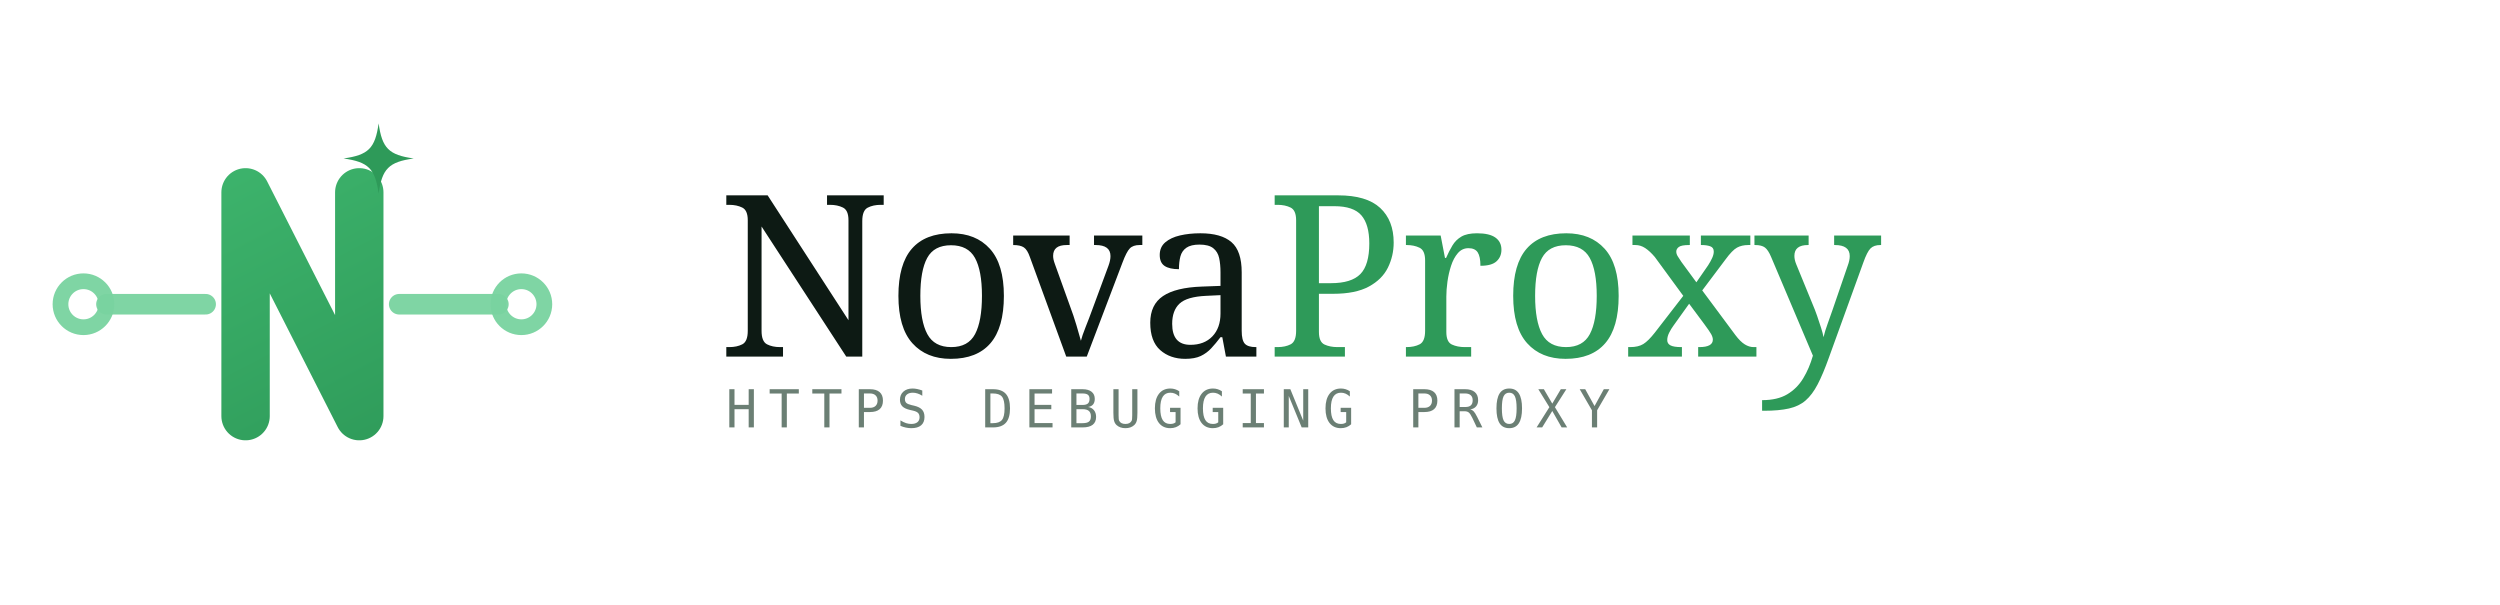
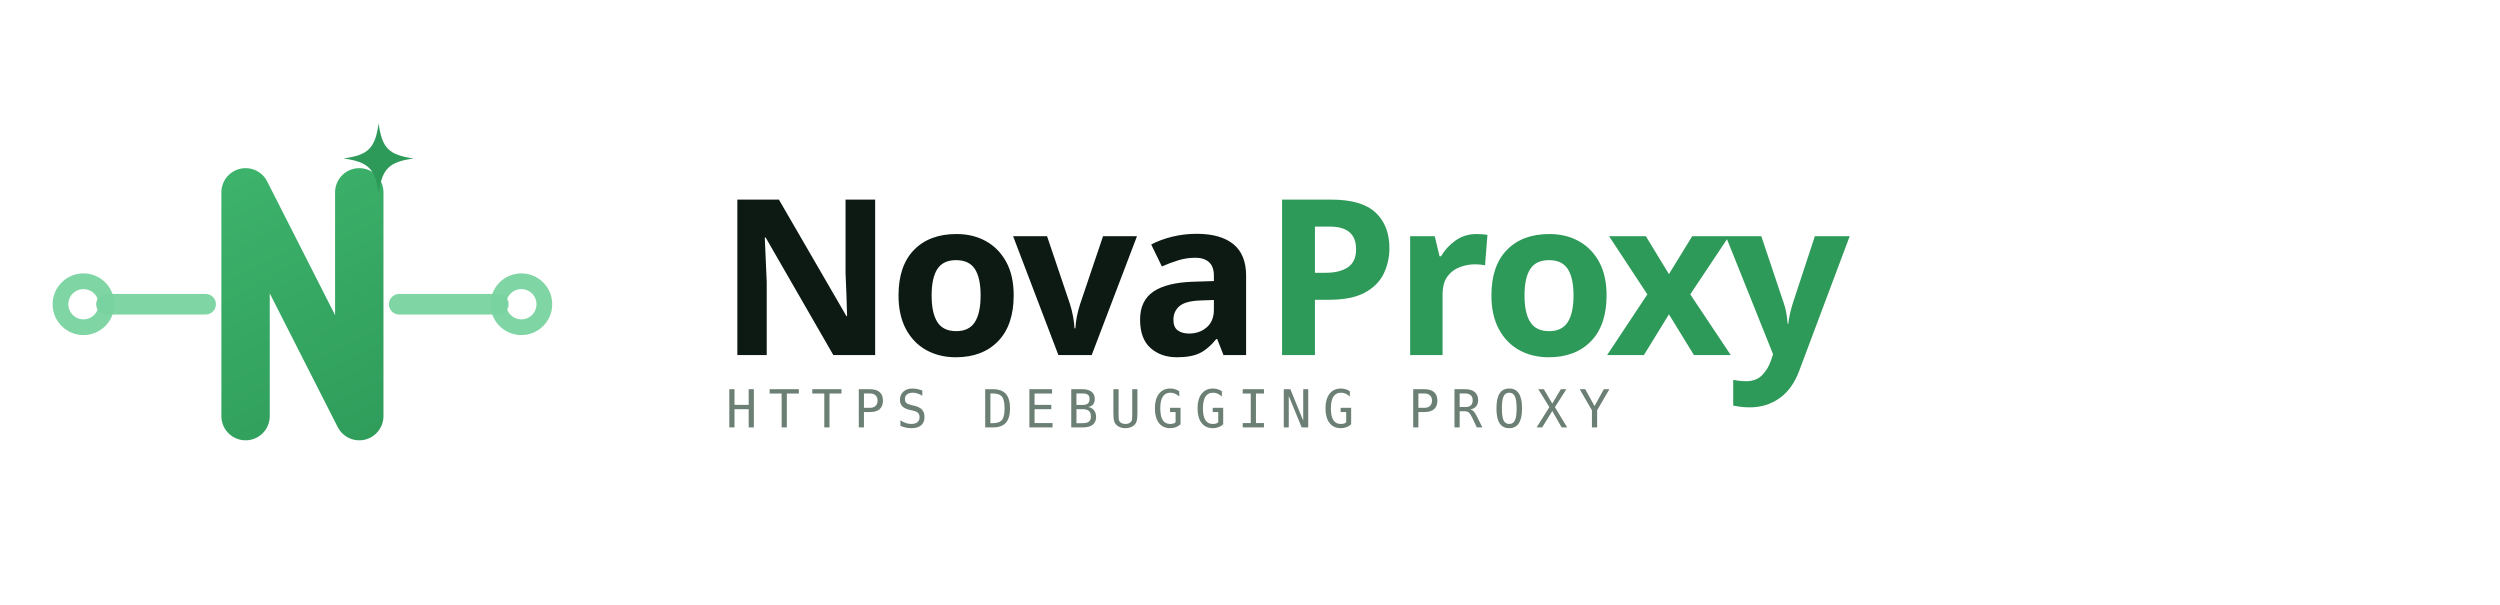
<svg xmlns="http://www.w3.org/2000/svg" viewBox="0 0 1240 300" width="1240" height="300">
  <defs>
    <linearGradient id="bg" x1="0" y1="0" x2="1" y2="1">
      <stop offset="0" stop-color="#FFFFFF" />
      <stop offset="1" stop-color="#F4FBF7" />
    </linearGradient>
    <radialGradient id="bloom" cx=".24" cy=".14" r=".85">
      <stop offset="0" stop-color="#9BE3B4" stop-opacity=".34" />
      <stop offset="1" stop-color="#9BE3B4" stop-opacity="0" />
    </radialGradient>
    <linearGradient id="gloss" x1="0" y1="0" x2="0" y2="1">
      <stop offset="0" stop-color="#FFFFFF" stop-opacity="0" />
      <stop offset=".5" stop-color="#FFFFFF" stop-opacity="0" />
    </linearGradient>
    <linearGradient id="ring" x1="0" y1="0" x2="1" y2="1">
      <stop offset="0" stop-color="#CDEBDB" />
      <stop offset=".5" stop-color="#8FDCAC" />
      <stop offset="1" stop-color="#CDEBDB" />
    </linearGradient>
    <linearGradient id="ng" gradientUnits="userSpaceOnUse" x1="372.0" y1="248.0" x2="652.0" y2="788.0">
      <stop offset="0" stop-color="#3EB56D" />
      <stop offset="1" stop-color="#2E9A59" />
    </linearGradient>
    <filter id="tsh" x="-25%" y="-25%" width="150%" height="160%">
      <feGaussianBlur stdDeviation="16" />
    </filter>
  </defs>
  <g transform="translate(-3.6 -3.6) scale(0.3)">
    <path d="M418.0 700.0L418.0 330.0L606.0 700.0L606.0 330.0" fill="none" stroke="url(#ng)" stroke-width="80.0" stroke-linecap="round" stroke-linejoin="round" />
    <path d="M188.0 515.0L352.0 515.0" fill="none" stroke="#79D3A0" stroke-width="34.0" stroke-linecap="round" stroke-linejoin="round" opacity=".95" />
    <path d="M672.0 515.0L836.0 515.0" fill="none" stroke="#79D3A0" stroke-width="34.0" stroke-linecap="round" stroke-linejoin="round" opacity=".95" />
    <circle cx="150.0" cy="515.0" r="38.0" fill="none" stroke="#79D3A0" stroke-width="26.0" opacity=".95" />
    <circle cx="874.0" cy="515.0" r="38.0" fill="none" stroke="#79D3A0" stroke-width="26.0" opacity=".95" />
    <path transform="translate(638.0,274.0) scale(58.0)" fill="#2E9A59" d="M0,-1 C.1,-.29 .29,-.1 1,0 .29,.1 .1,.29 0,1 -.1,.29 -.29,.1 -1,0 -.29,-.1 -.1,-.29 0,-1 Z" />
  </g>
-   <text x="356" y="138" font-family="Petrona, Georgia, serif" font-size="112" letter-spacing="-2" fill="#0D1A14" dominant-baseline="middle">Nova<tspan fill="#2E9A59">Proxy</tspan>
+   <text x="356" y="138" font-family="Space Grotesk, sans-serif" font-weight="600" font-size="108" letter-spacing="-3" fill="#0D1A14" dominant-baseline="middle">Nova<tspan fill="#2E9A59">Proxy</tspan>
  </text>
  <text x="360" y="212" font-family="JetBrains Mono, ui-monospace, monospace" font-size="26" letter-spacing="5.5" fill="#6B7F74">HTTPS DEBUGGING PROXY</text>
</svg>
